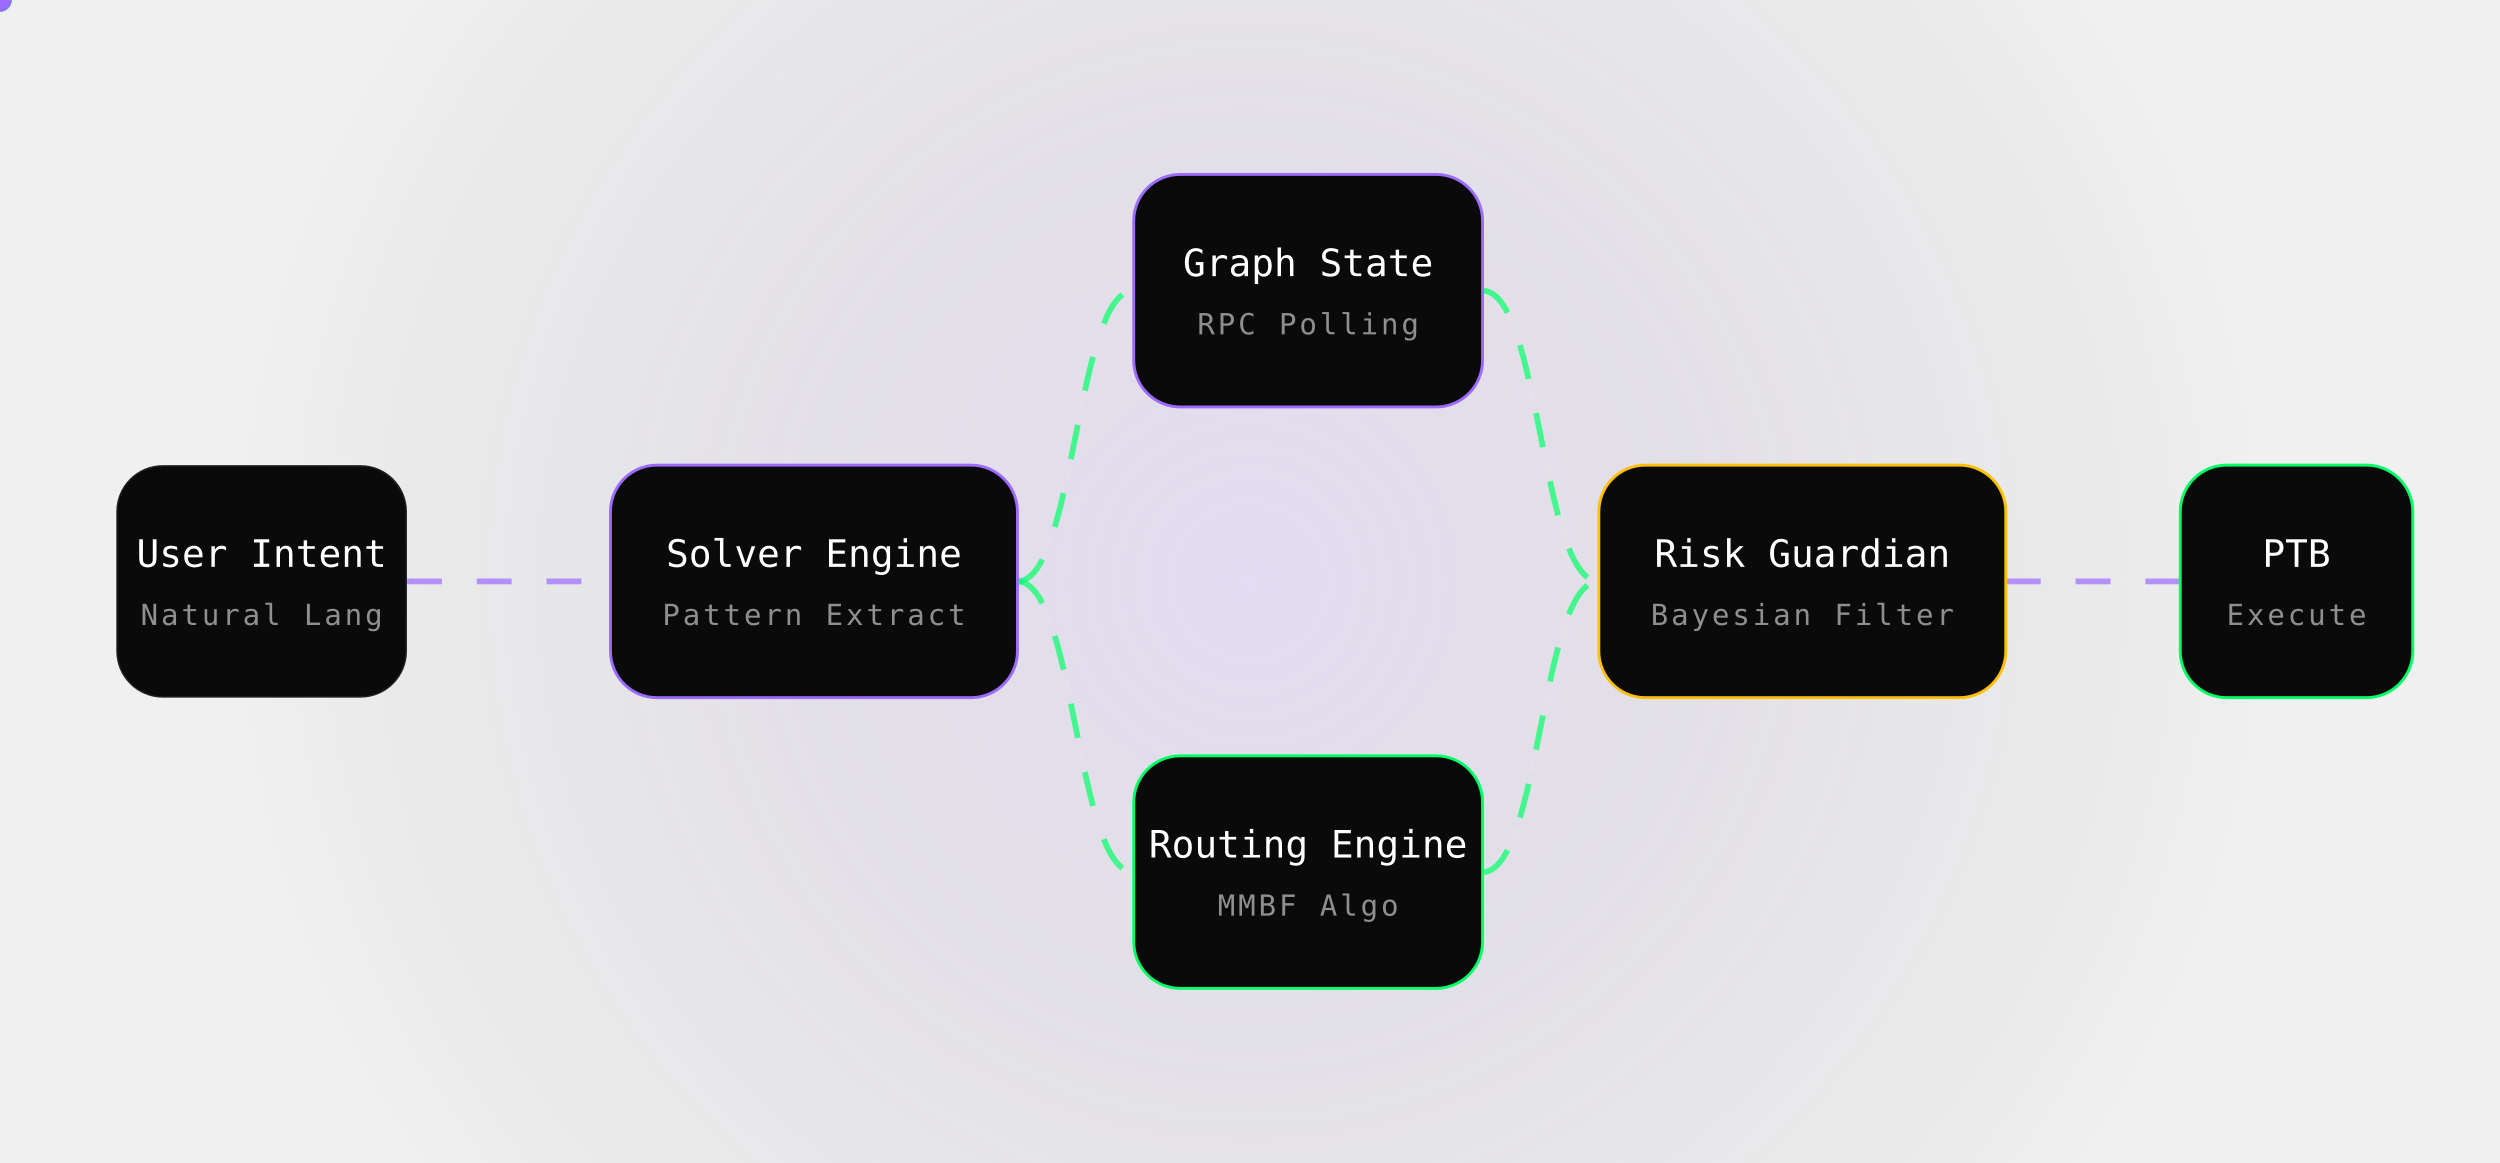
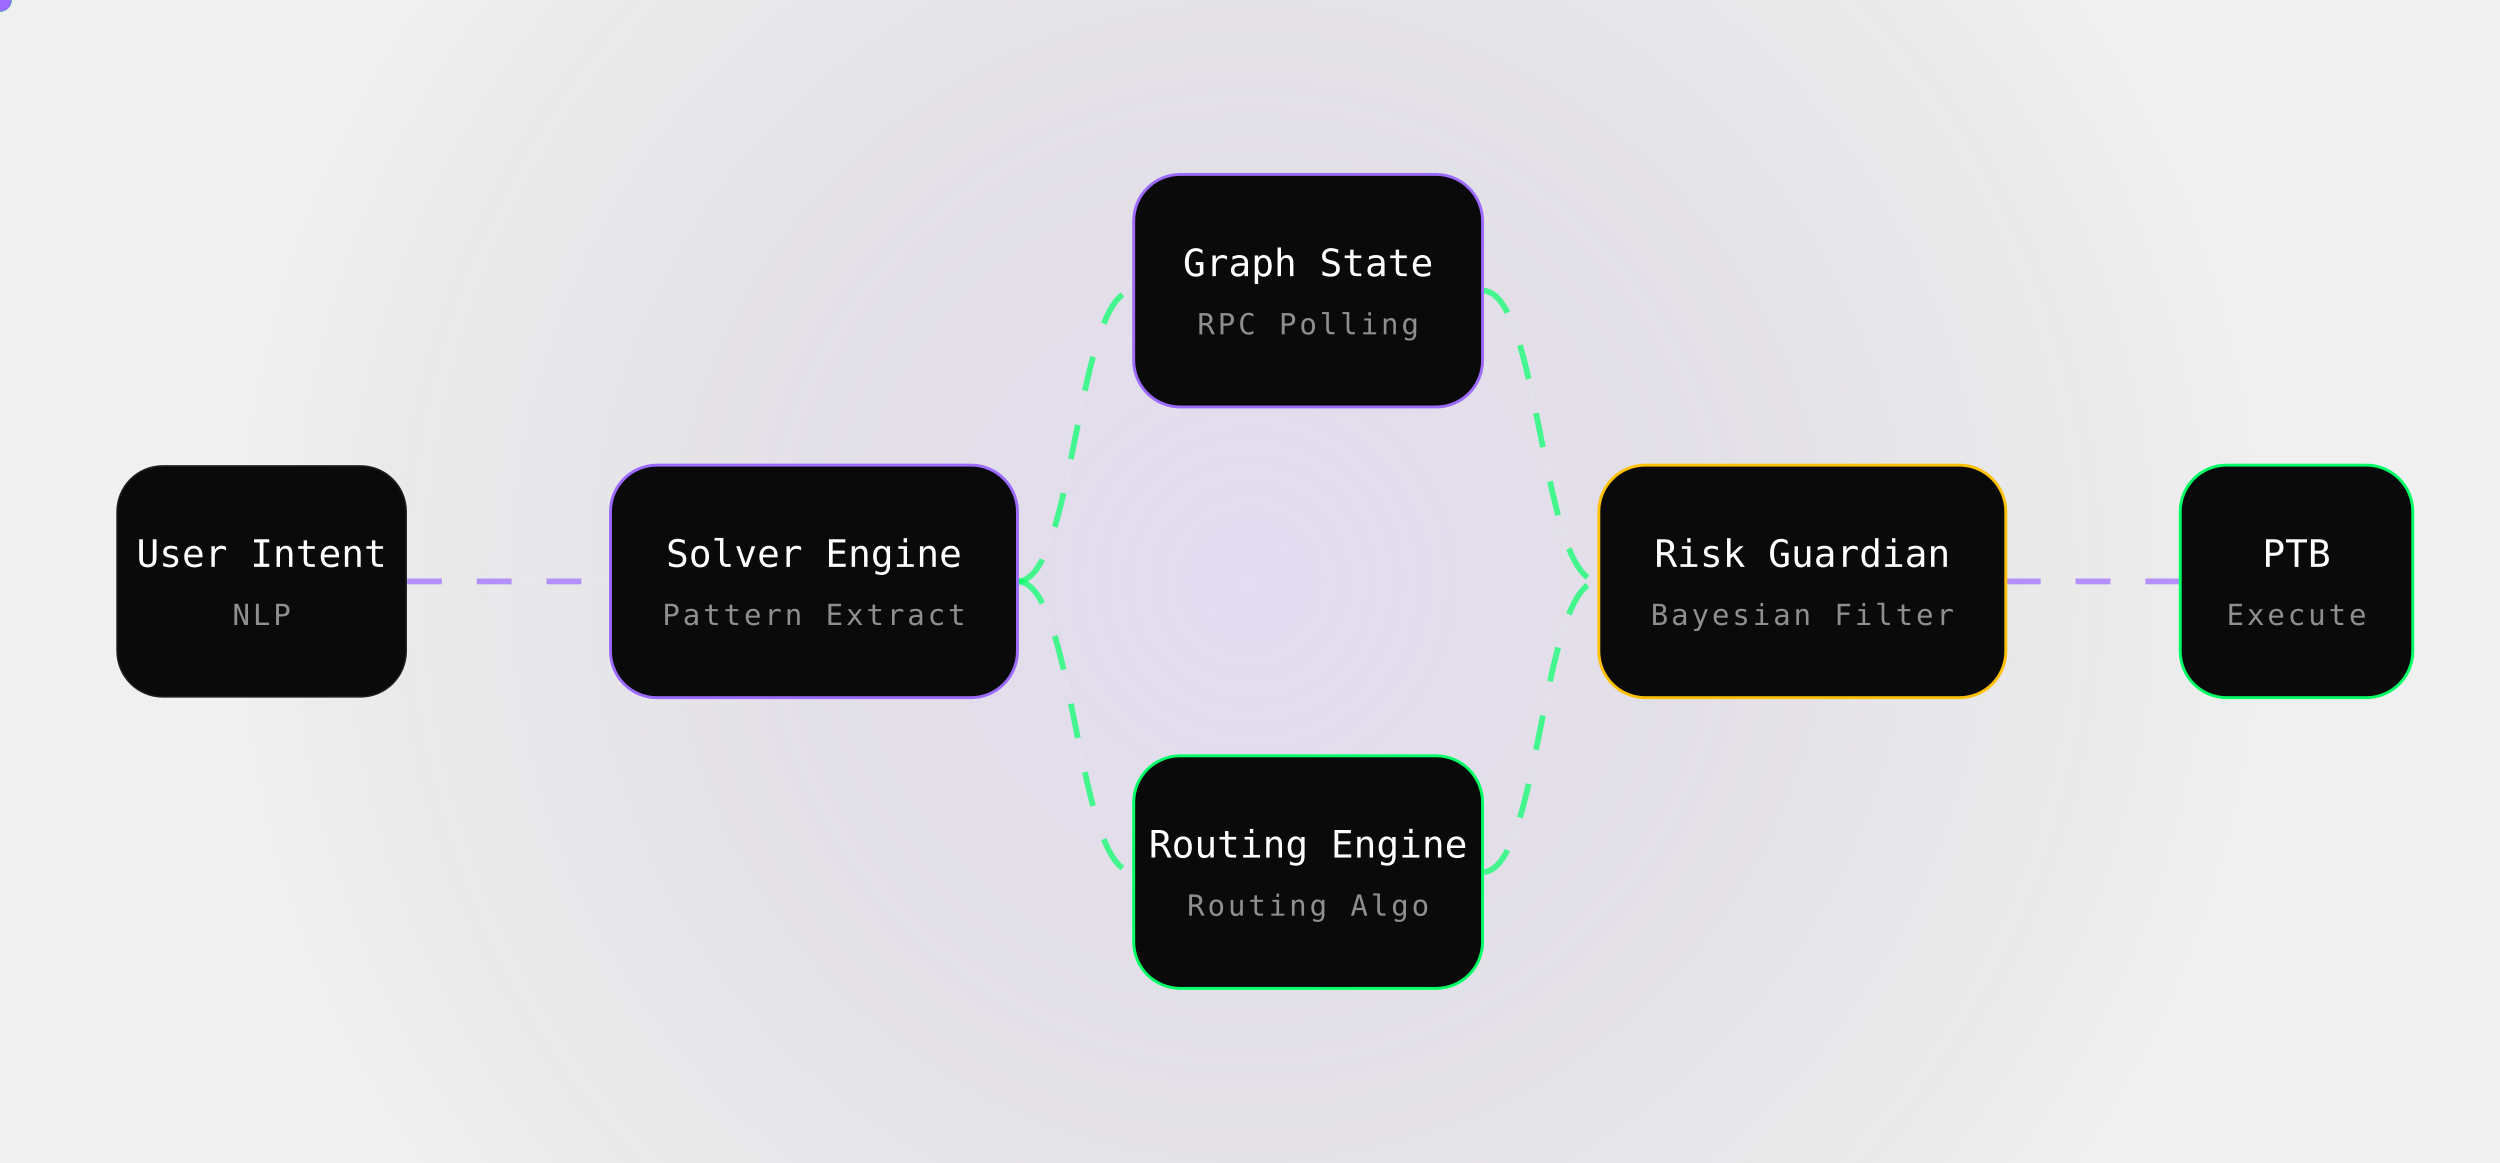
<svg xmlns="http://www.w3.org/2000/svg" width="100%" height="100%" viewBox="0 0 860 400">
  <defs>
    <radialGradient id="glow" cx="50%" cy="50%" r="50%">
      <stop offset="0%" stop-color="#9D6BFF" stop-opacity="0.15" />
      <stop offset="100%" stop-color="#000000" stop-opacity="0" />
    </radialGradient>
  </defs>
  <style>
    .rect-bg { fill: transparent; }
    .node { fill: #0A0A0A; stroke: rgba(255,255,255,0.1); stroke-width: 1; rx: 16; }
    .node-active { fill: #0A0A0A; stroke: #9D6BFF; stroke-width: 1; rx: 16; }
    .node-safe { fill: #0A0A0A; stroke: #00FF66; stroke-width: 1; rx: 16; }
    .text { fill: #FFFFFF; font-family: ui-monospace, SFMono-Regular, Menlo, Monaco, monospace; font-size: 13px; text-anchor: middle; font-weight: 500; }
    .text-sub { fill: #8F8F8F; font-family: ui-monospace, SFMono-Regular, Menlo, Monaco, monospace; font-size: 10px; text-transform: uppercase; text-anchor: middle; letter-spacing: 1px; }
    .line { fill: none; stroke: rgba(255,255,255,0.05); stroke-width: 2; stroke-dasharray: 4 4; }
    .flow-path { fill: none; stroke: #9D6BFF; stroke-width: 2; stroke-dasharray: 12 12; animation: dash 2s linear infinite; opacity: 0.7; }
    .flow-path-fast { fill: none; stroke: #00FF66; stroke-width: 2; stroke-dasharray: 12 12; animation: dash 1s linear infinite; opacity: 0.7; }
    @keyframes dash { to { stroke-dashoffset: -48; } }
    @keyframes pulseBorder { 0% { stroke: rgba(255,255,255,0.1); } 50% { stroke: #9D6BFF; } 100% { stroke: rgba(255,255,255,0.1); } }
    @keyframes pulseSafe { 0% { stroke: rgba(255,255,255,0.1); } 50% { stroke: #00FF66; } 100% { stroke: rgba(255,255,255,0.1); } }
    .pulse-anim { animation: pulseBorder 2s infinite; }
    .pulse-safe-anim { animation: pulseSafe 2.5s infinite; }
  </style>
  <rect width="100%" height="100%" class="rect-bg" />
  <circle cx="430" cy="200" r="350" fill="url(#glow)" />
  <path class="line" d="M 140 200 L 210 200" />
  <path class="line" d="M 350 200 C 370 200, 370 100, 390 100" />
  <path class="line" d="M 350 200 C 370 200, 370 300, 390 300" />
  <path class="line" d="M 510 100 C 530 100, 530 200, 550 200" />
  <path class="line" d="M 510 300 C 530 300, 530 200, 550 200" />
  <path class="line" d="M 690 200 L 750 200" />
  <path class="flow-path" d="M 140 200 L 210 200" />
  <path class="flow-path-fast" d="M 350 200 C 370 200, 370 100, 390 100" />
  <path class="flow-path-fast" d="M 350 200 C 370 200, 370 300, 390 300" />
  <path class="flow-path-fast" d="M 510 100 C 530 100, 530 200, 550 200" />
  <path class="flow-path-fast" d="M 510 300 C 530 300, 530 200, 550 200" />
  <path class="flow-path" d="M 690 200 L 750 200" />
  <circle r="4" fill="#FFF">
    <animateMotion dur="2s" repeatCount="indefinite" path="M 140 200 L 210 200" />
  </circle>
  <circle r="4" fill="#00FF66">
    <animateMotion dur="1.5s" repeatCount="indefinite" path="M 350 200 C 370 200, 370 100, 390 100" />
  </circle>
  <circle r="4" fill="#00FF66">
    <animateMotion dur="1.8s" repeatCount="indefinite" path="M 350 200 C 370 200, 370 300, 390 300" />
  </circle>
  <circle r="4" fill="#00FF66">
    <animateMotion dur="1.5s" repeatCount="indefinite" path="M 510 100 C 530 100, 530 200, 550 200" />
  </circle>
  <circle r="4" fill="#00FF66">
    <animateMotion dur="1.8s" repeatCount="indefinite" path="M 510 300 C 530 300, 530 200, 550 200" />
  </circle>
  <circle r="4" fill="#9D6BFF">
    <animateMotion dur="2s" repeatCount="indefinite" path="M 690 200 L 750 200" />
  </circle>
  <g transform="translate(40, 160)">
    <rect class="node" width="100" height="80" />
    <text class="text" x="50" y="35">User Intent</text>
-     <text class="text-sub" x="50" y="55">Natural Lang</text>
+     <text class="text-sub" x="50" y="55">NLP</text>
  </g>
  <g transform="translate(210, 160)">
    <rect class="node-active pulse-anim" width="140" height="80" />
    <text class="text" x="70" y="35">Solver Engine</text>
    <text class="text-sub" x="70" y="55">Pattern Extract</text>
  </g>
  <g transform="translate(390, 60)">
    <rect class="node-active" width="120" height="80" />
    <text class="text" x="60" y="35">Graph State</text>
    <text class="text-sub" x="60" y="55">RPC Polling</text>
  </g>
  <g transform="translate(390, 260)">
    <rect class="node-safe pulse-safe-anim" width="120" height="80" />
    <text class="text" x="60" y="35">Routing Engine</text>
-     <text class="text-sub" x="60" y="55">MMBF Algo</text>
+     <text class="text-sub" x="60" y="55">Routing Algo</text>
  </g>
  <g transform="translate(550, 160)">
    <rect class="node-active" width="140" height="80" style="stroke: #FFC107;" />
    <text class="text" x="70" y="35">Risk Guardian</text>
    <text class="text-sub" x="70" y="55">Bayesian Filter</text>
  </g>
  <g transform="translate(750, 160)">
    <rect class="node-safe" width="80" height="80" />
    <text class="text" x="40" y="35">PTB</text>
    <text class="text-sub" x="40" y="55">Execute</text>
  </g>
</svg>
